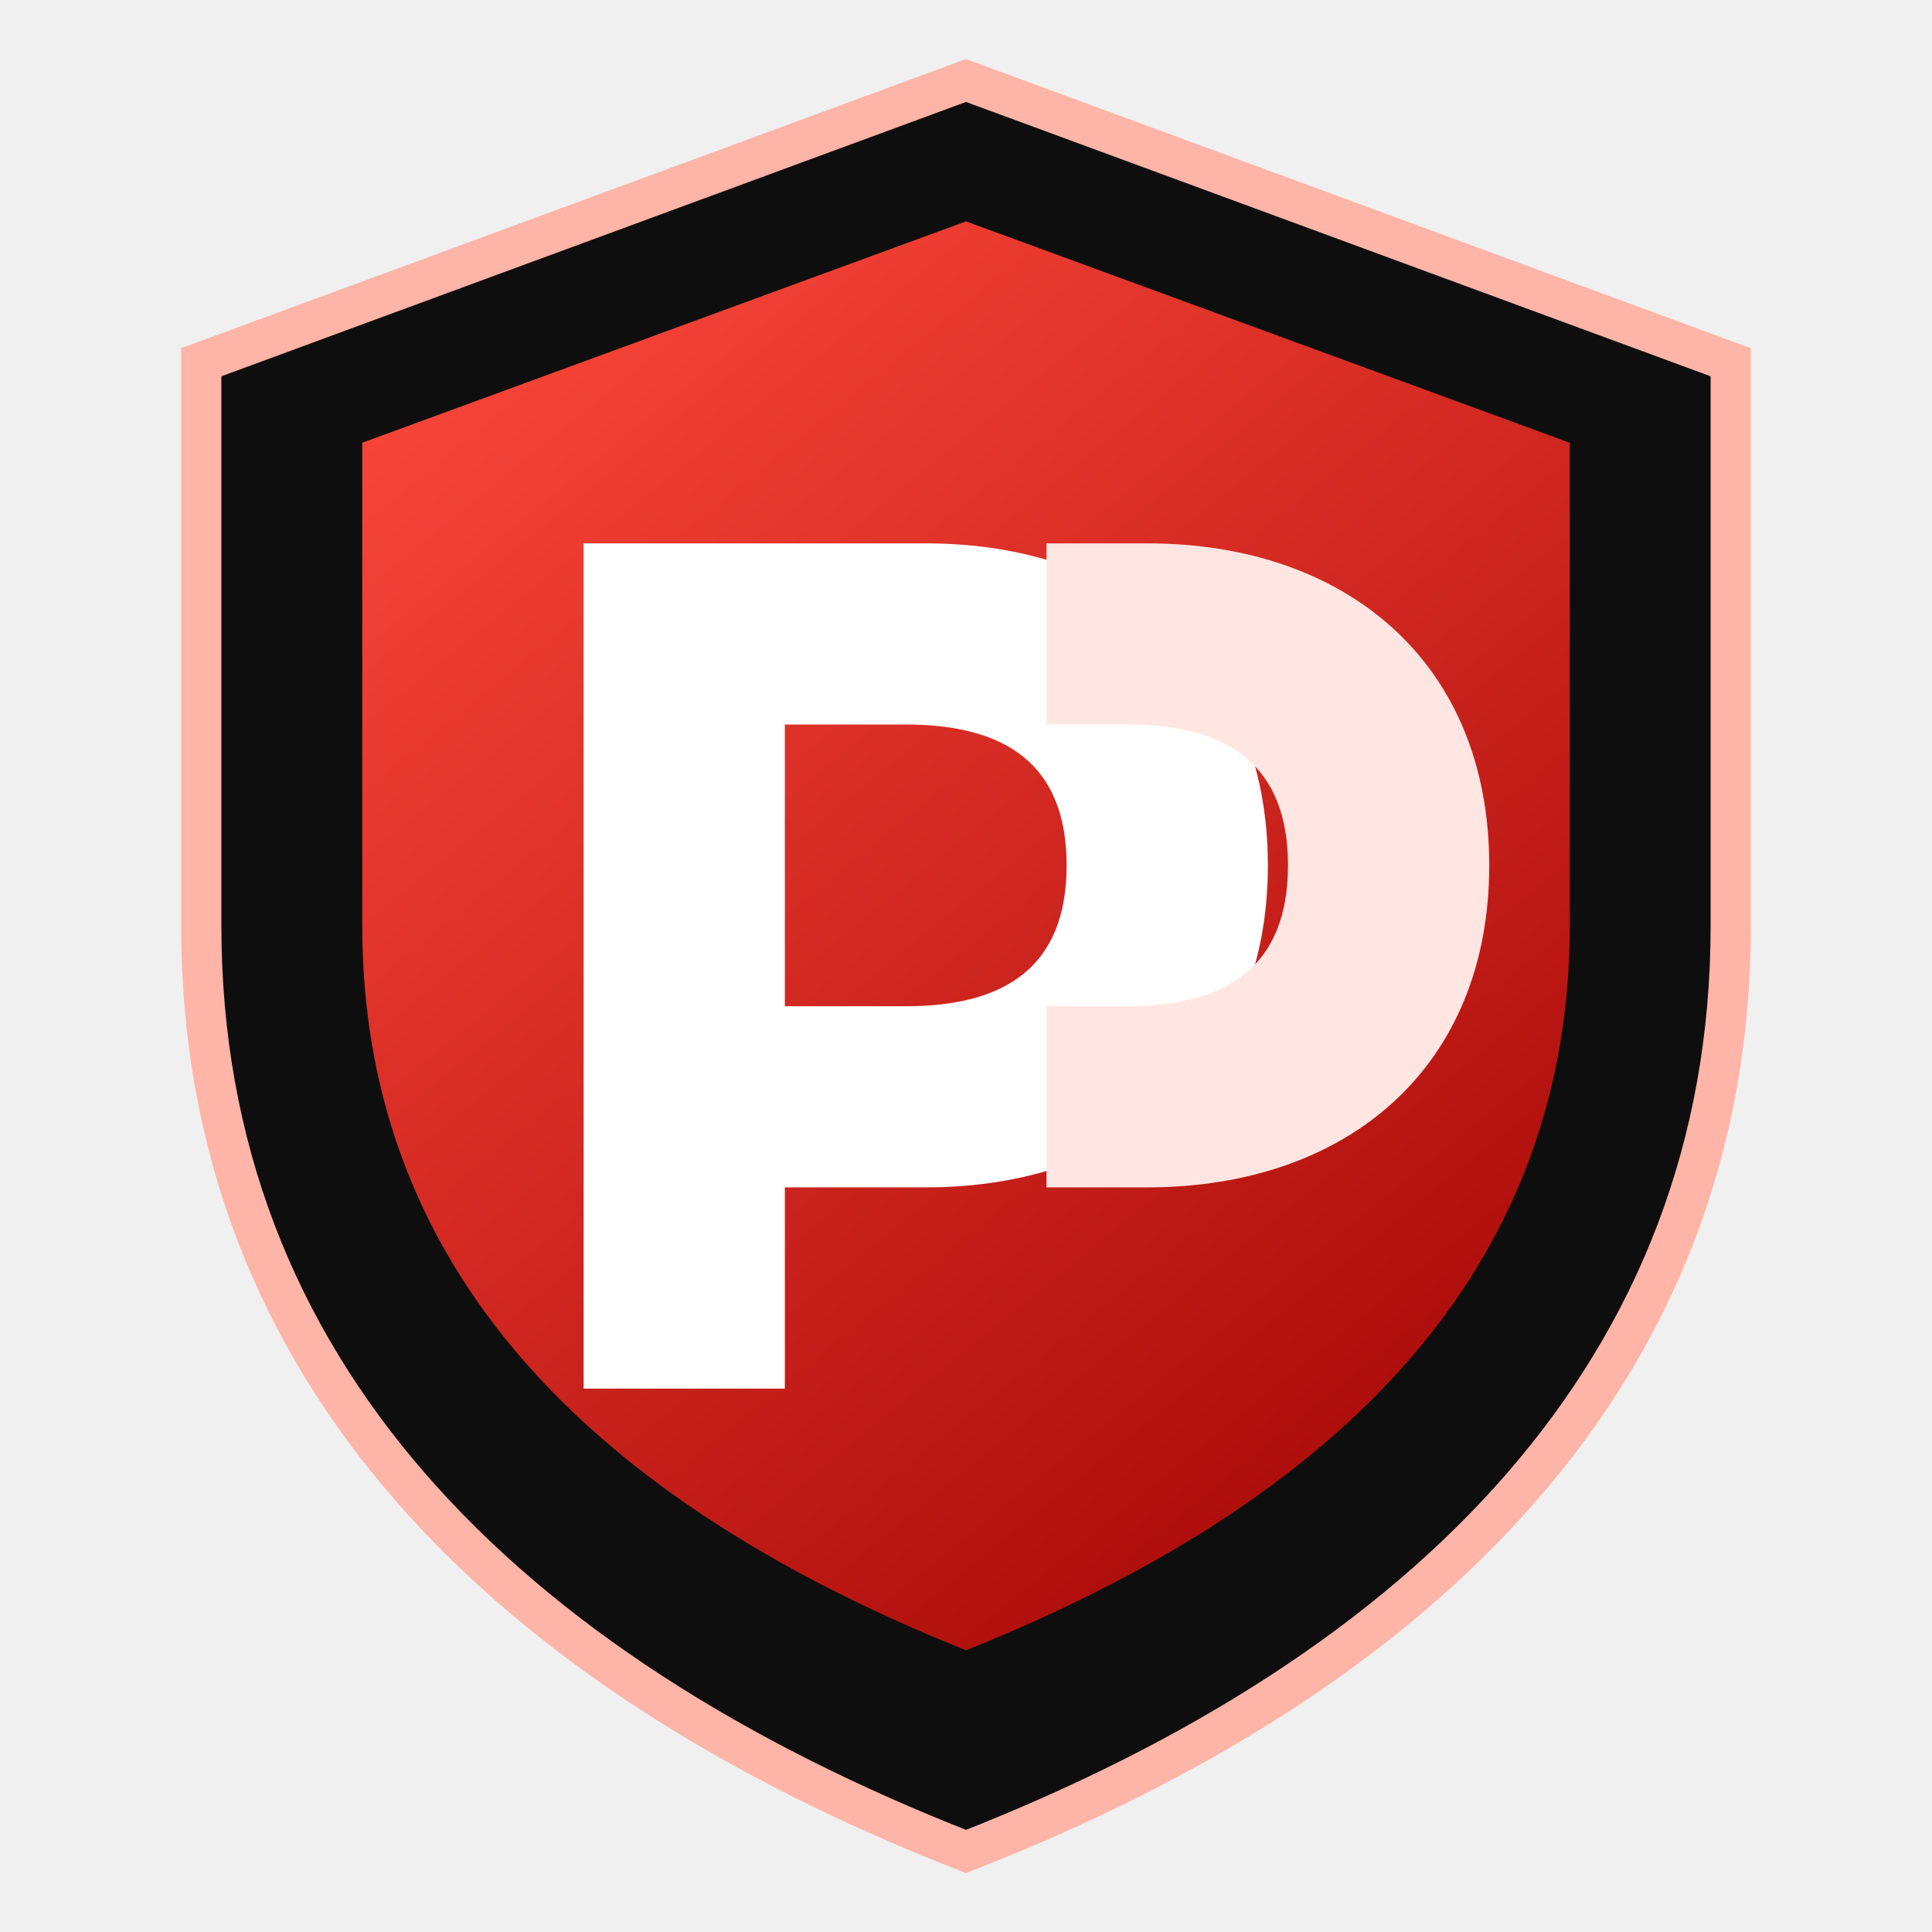
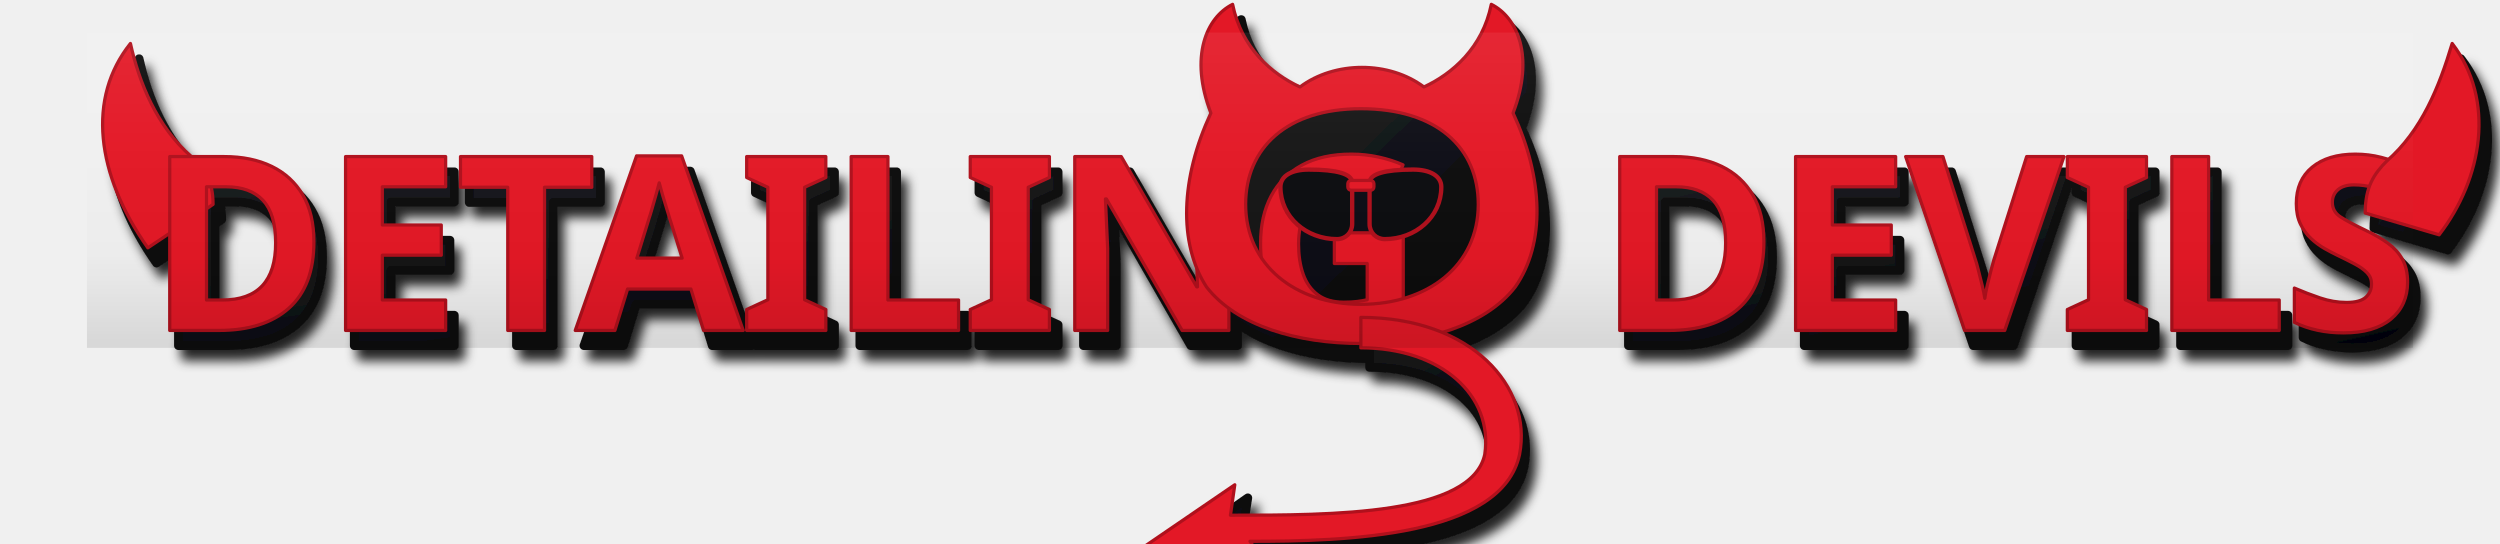
- <svg xmlns="http://www.w3.org/2000/svg" viewBox="0 0 96 96" role="img" aria-labelledby="title desc">
+ <svg xmlns="http://www.w3.org/2000/svg" id="detailingDevilsSvg" viewBox="0 0 1150 250" class="w-full h-auto drop-shadow-2xl overflow-visible">
  <defs>
-     <linearGradient id="red" x1="18" y1="12" x2="78" y2="86" gradientUnits="userSpaceOnUse">
-       <stop stop-color="#ff4a3d" />
-       <stop offset="1" stop-color="#9b0000" />
+     <filter id="extrudeDepth" x="-10%" y="-10%" width="130%" height="140%">
+       <feDropShadow dx="3" dy="5" stdDeviation="2.5" flood-color="#000000" flood-opacity="0.85" />
+     </filter>
+     <linearGradient id="metalSheen" x1="0%" y1="0%" x2="0%" y2="100%">
+       <stop offset="0%" stop-color="#ffffff" stop-opacity="0.22" />
+       <stop offset="40%" stop-color="#ffffff" stop-opacity="0.05" />
+       <stop offset="70%" stop-color="#000000" stop-opacity="0.05" />
+       <stop offset="100%" stop-color="#000000" stop-opacity="0.35" />
    </linearGradient>
+     <linearGradient id="bezelGradient" x1="0%" y1="0%" x2="100%" y2="100%">
+       <stop offset="0%" stop-color="#1b1c20" />
+       <stop offset="100%" stop-color="#050507" />
+     </linearGradient>
+     <filter id="neonRedGlow" x="-20%" y="-20%" width="140%" height="140%">
+       <feGaussianBlur stdDeviation="6" result="blur" />
+       <feComposite in="SourceGraphic" in2="blur" operator="over" />
+     </filter>
  </defs>
-   <path fill="#0e0e0e" stroke="#ffb4a8" stroke-width="2" d="M48 4 86 18v28c0 22-15 37-38 46C25 83 10 68 10 46V18L48 4Z" />
-   <path fill="url(#red)" d="m48 11 30 11v24c0 16-10 28-30 36-20-8-30-20-30-36V22l30-11Z" />
-   <path fill="#fff" d="M29 27h17c10 0 17 6 17 16s-7 16-17 16h-7v10H29V27Zm10 9v14h6c5 0 8-2 8-7s-3-7-8-7h-6Z" />
-   <path fill="#ffe6e2" d="M52 27h5c10 0 17 6 17 16s-7 16-17 16h-5v-9h4c5 0 8-2 8-7s-3-7-8-7h-4v-9Z" />
+   <g id="layer3DExtrusion" fill="url(#bezelGradient)" stroke="#090a0d" stroke-width="4" stroke-linejoin="round" transform="translate(4, 7)" filter="url(#extrudeDepth)">
+     <path d="M 68 114 C 44 80 40 45 60 20 C 64 38 72 58 88 72 C 94 77 98 83 98 94 Z" />
+     <text x="68" y="152" font-family="'Montserrat', 'Arial Black', sans-serif" font-weight="900" font-size="112" letter-spacing="-2px">
+                   DETAILING
+                 </text>
+     <g transform="translate(605, 110)">
+       <path d="M -48 -58 C -58 -84 -50 -102 -38 -108 C -34 -88 -20 -76 -7 -70 C 9 -82 34 -82 50 -70 C 63 -76 77 -88 81 -108 C 93 -102 101 -84 91 -58 C 105 -28 106 2 92 22 C 78 40 50 48 21 48 C -8 48 -36 40 -50 22 C -63 2 -62 -28 -48 -58 Z" />
+       <path d="M 21 38 C 70 38 98 68 92 98 C 84 135 15 137 -28 137 L -20 149 L -75 140 L -35 112 L -37 125 C 8 125 70 125 76 98 C 80 73 57 52 21 52 Z" />
+     </g>
+     <text x="735" y="152" font-family="'Montserrat', 'Arial Black', sans-serif" font-weight="900" font-size="112" letter-spacing="-2px">
+                   DEVILS
+                 </text>
+     <path d="M 1122 108 C 1142 82 1148 46 1128 20 C 1122 40 1114 60 1098 74 C 1092 80 1088 86 1088 98 Z" />
+   </g>
+   <g id="layerFrontRed" fill="#e31826" stroke="#b0101c" stroke-width="1.5" stroke-linejoin="round">
+     <path id="leftHorn" d="M 68 114 C 44 80 40 45 60 20 C 64 38 72 58 88 72 C 94 77 98 83 98 94 Z" />
+     <text x="68" y="152" font-family="'Montserrat', 'Arial Black', sans-serif" font-weight="900" font-size="112" letter-spacing="-2px">
+                   DETAILING
+                 </text>
+     <g id="devilCenterMascot" transform="translate(605, 110)">
+       <path fill-rule="evenodd" d="                     M -48 -58                      C -58 -84 -50 -102 -38 -108                      C -34 -88 -20 -76 -7 -70                      C 9 -82 34 -82 50 -70                      C 63 -76 77 -88 81 -108                      C 93 -102 101 -84 91 -58                      C 105 -28 106 2 92 22                      C 78 40 50 48 21 48                      C -8 48 -36 40 -50 22                      C -63 2 -62 -28 -48 -58 Z                     M -32 -16                      C -32 12 -9 30 21 30                      C 52 30 75 12 75 -16                      C 75 -42 56 -60 21 -60                      C -13 -60 -32 -42 -32 -16 Z                   " />
+       <path d="                     M 21 36                      C 72 36 100 68 94 99                      C 86 137 14 139 -30 139                      L -22 151                      L -78 141                      L -37 113                      L -39 127                      C 8 127 72 127 78 99                      C 82 72 58 50 21 50 Z                   " />
+       <path d="M -16 -24 C -16 -10 -4 0 10 0 C 14 0 17 -3 17 -7 L 17 -26 C 17 -30 10 -32 -3 -32 C -11 -32 -16 -29 -16 -24 Z" fill="#0c0d10" stroke="#b0101c" stroke-width="2" />
+       <path d="M 58 -24 C 58 -10 46 0 32 0 C 28 0 25 -3 25 -7 L 25 -26 C 25 -30 32 -32 45 -32 C 53 -32 58 -29 58 -24 Z" fill="#0c0d10" stroke="#b0101c" stroke-width="2" />
+       <rect x="15" y="-27" width="12" height="4.5" rx="1.5" fill="#e31826" />
+     </g>
+     <text x="735" y="152" font-family="'Montserrat', 'Arial Black', sans-serif" font-weight="900" font-size="112" letter-spacing="-2px">
+                   DEVILS
+                 </text>
+     <path id="rightHorn" d="M 1122 108 C 1142 82 1148 46 1128 20 C 1122 40 1114 60 1098 74 C 1092 80 1088 86 1088 98 Z" />
+   </g>
+   <g id="layerSheen" fill="url(#metalSheen)" opacity="0.3" pointer-events="none">
+     <rect x="40" y="15" width="1070" height="145" />
+   </g>
</svg>
